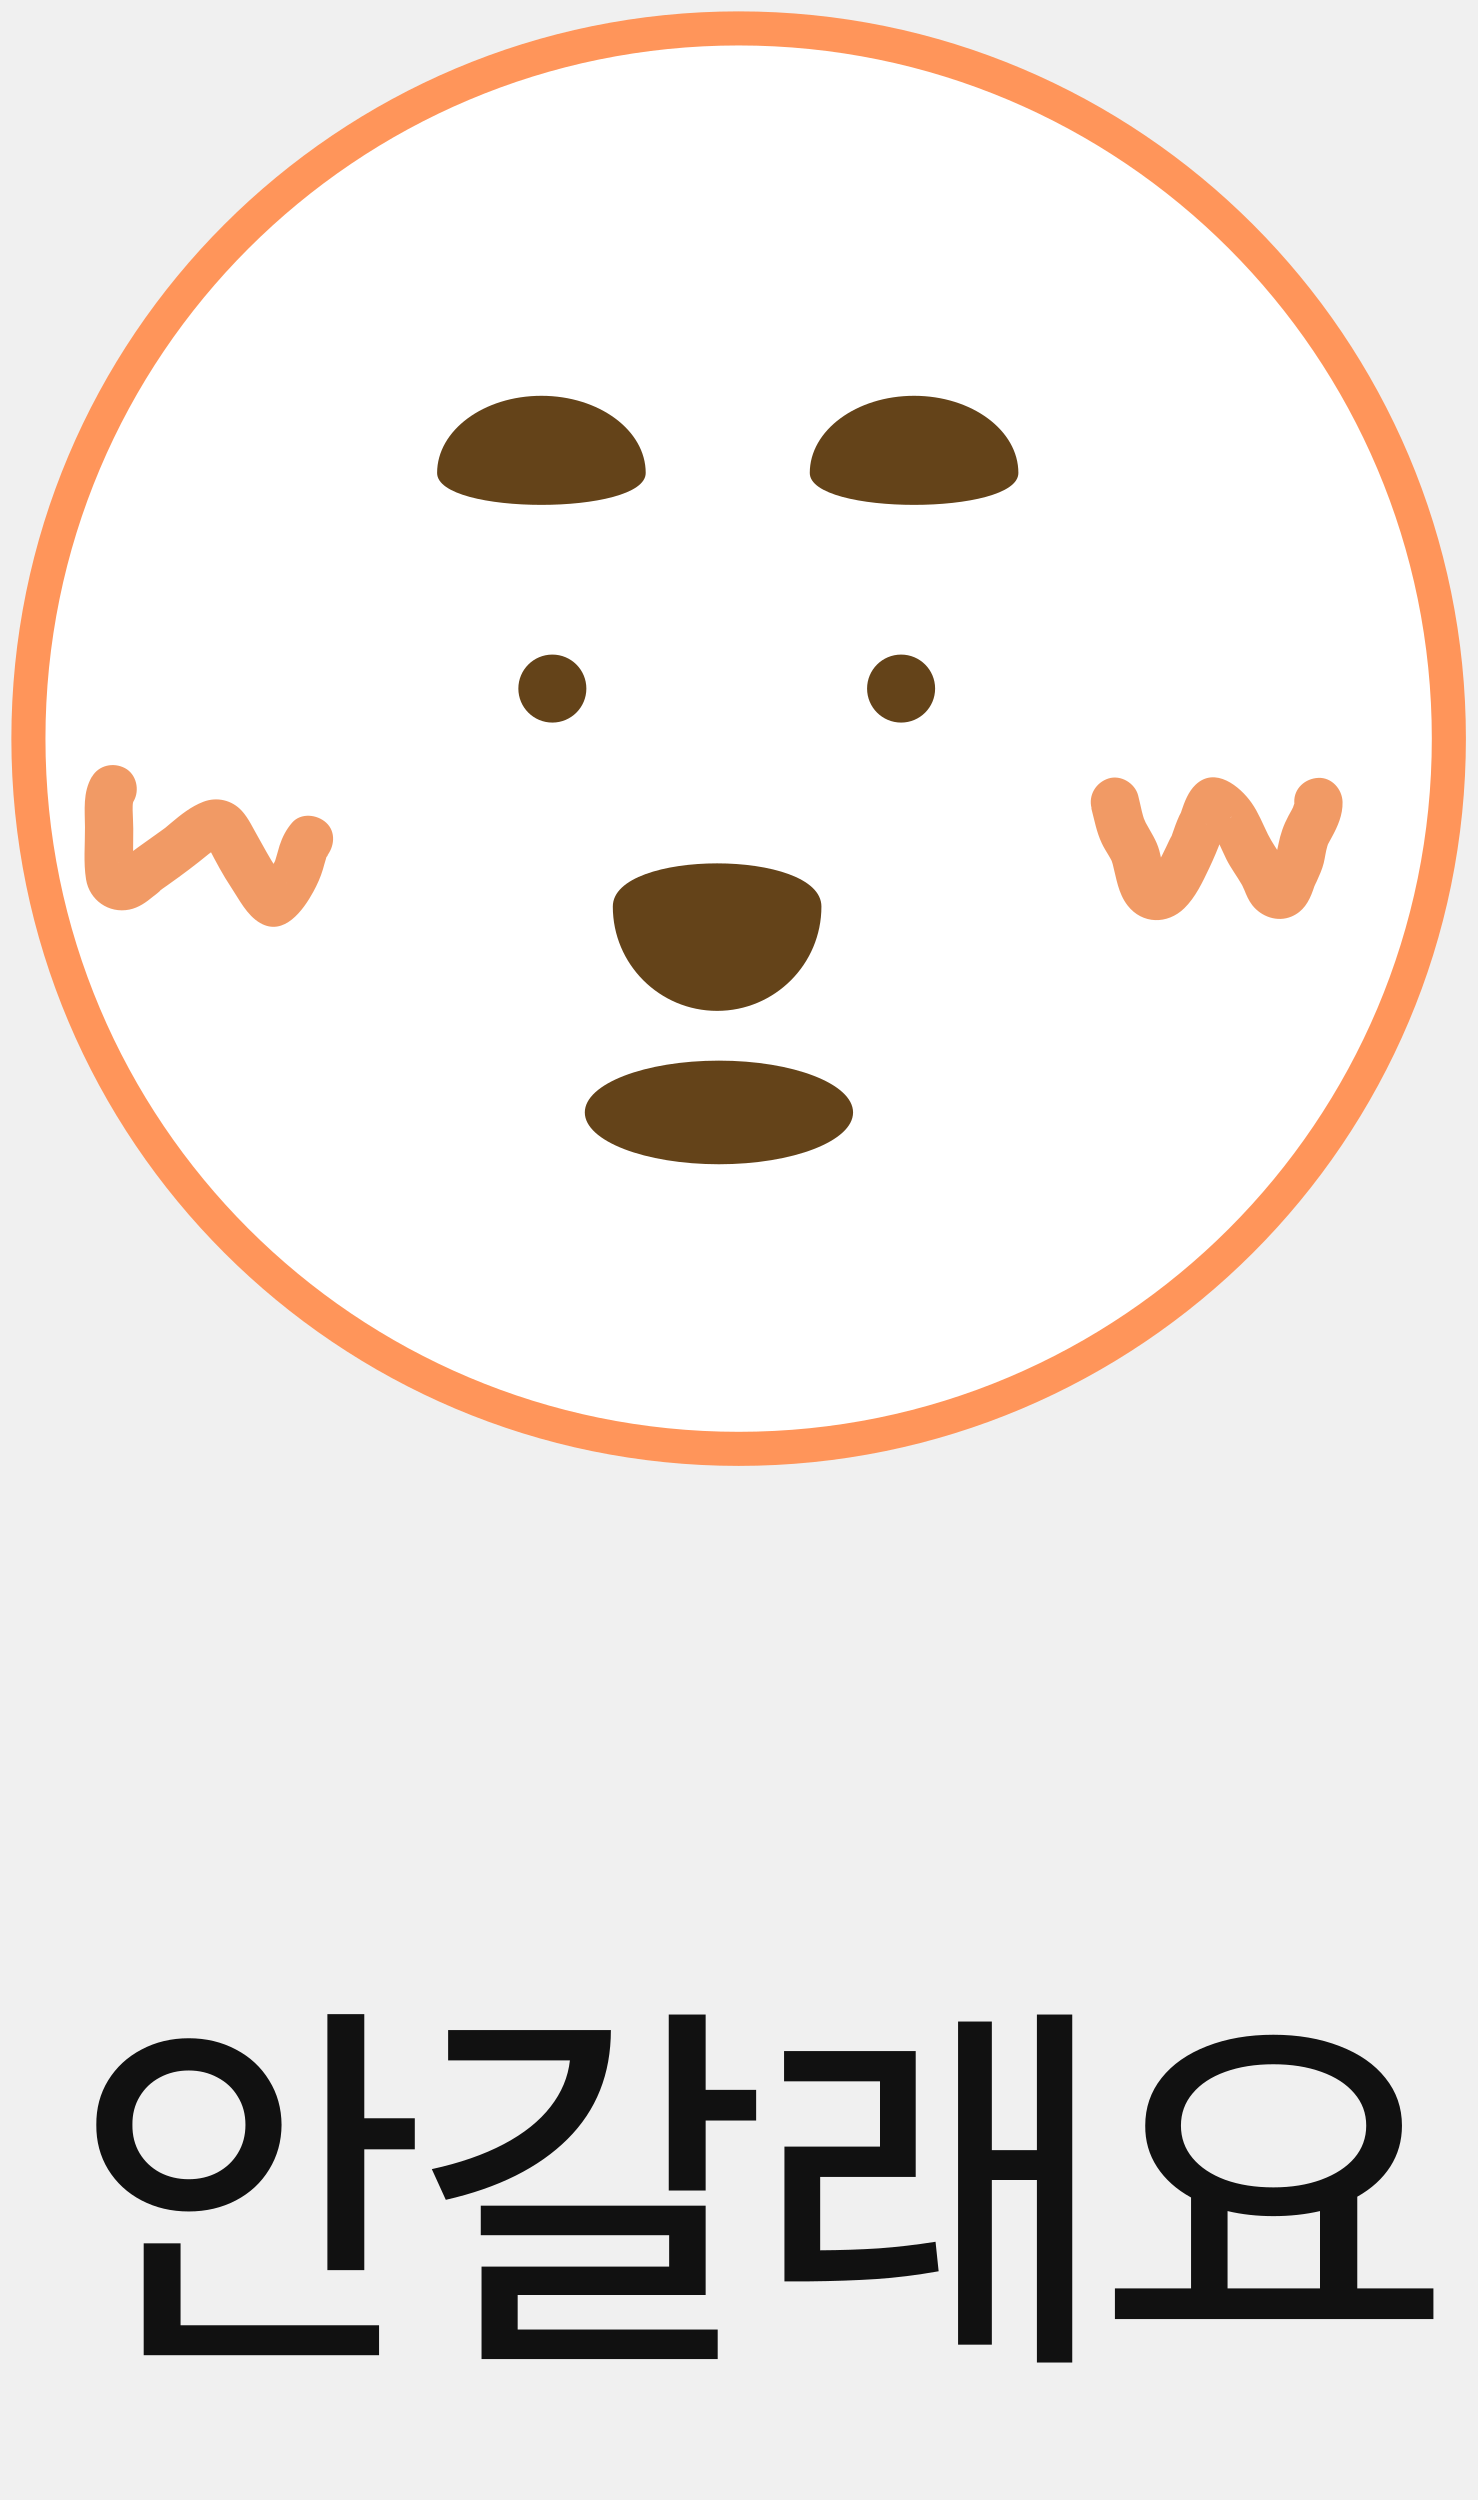
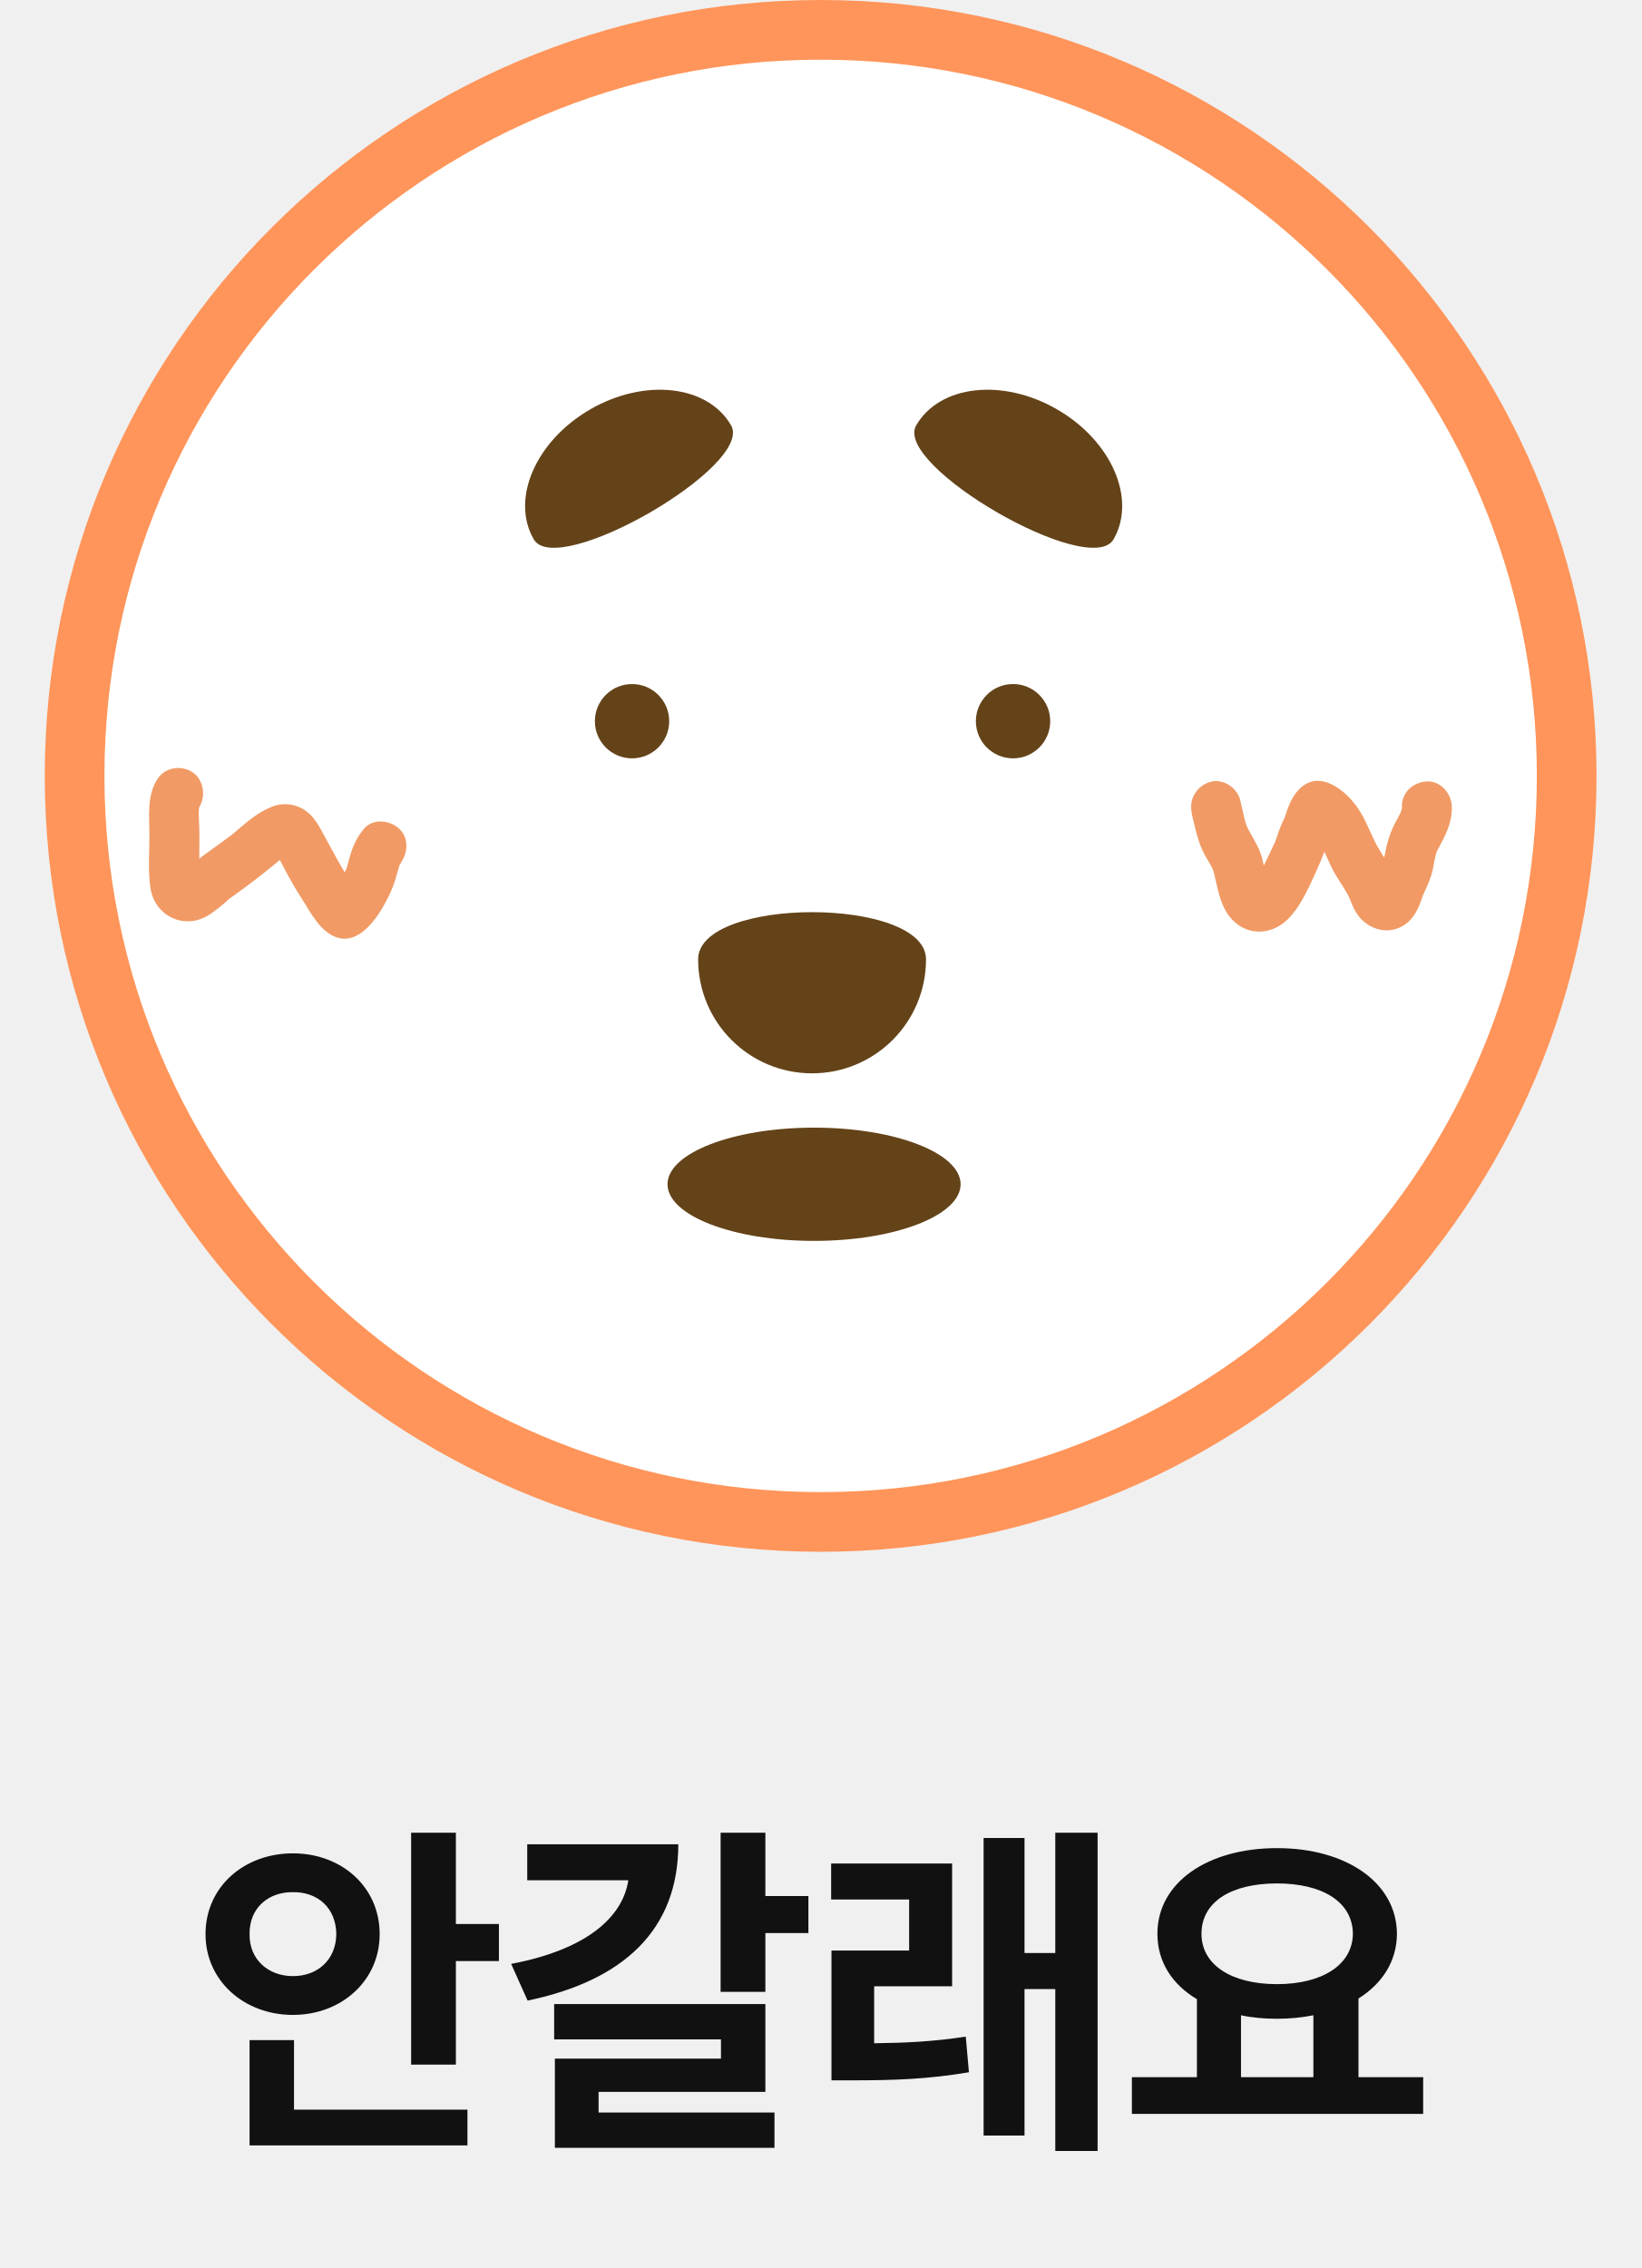
- <svg xmlns="http://www.w3.org/2000/svg" width="52" height="88" viewBox="0 0 52 88" fill="none">
-   <g clip-path="url(#clip0_2599_11493)">
-     <path d="M26 51C39.807 51 51 39.807 51 26C51 12.193 39.807 1 26 1C12.193 1 1 12.193 1 26C1 39.807 12.193 51 26 51Z" fill="white" stroke="#FF955A" stroke-width="1.2" stroke-miterlimit="10" stroke-linecap="round" />
-     <path d="M28.504 16.648C28.504 18.147 35.847 18.147 35.847 16.648C35.847 15.148 34.204 13.932 32.176 13.932C30.148 13.932 28.504 15.148 28.504 16.648Z" fill="#644319" />
-     <path d="M22.729 16.648C22.729 18.147 15.386 18.147 15.386 16.648C15.386 15.148 17.029 13.932 19.058 13.932C21.086 13.932 22.729 15.148 22.729 16.648Z" fill="#644319" />
-     <path d="M3.235 27.337C2.908 27.9 2.988 28.5 2.991 29.12C2.995 29.739 2.933 30.357 3.029 30.956C3.148 31.686 3.828 32.166 4.557 32.017C4.88 31.951 5.144 31.762 5.394 31.554C5.413 31.539 5.654 31.36 5.649 31.333L5.567 31.394C5.615 31.36 5.664 31.324 5.711 31.29C5.783 31.239 5.855 31.188 5.928 31.137C6.415 30.793 6.888 30.438 7.348 30.06C7.369 30.043 7.562 29.904 7.403 30.015C7.45 29.981 7.498 29.947 7.549 29.915C7.6 29.883 7.647 29.858 7.694 29.828C7.86 29.72 7.581 29.856 7.69 29.828C7.773 29.807 7.49 29.815 7.473 29.809C7.441 29.8 7.197 29.616 7.294 29.722C7.275 29.701 7.192 29.556 7.254 29.679C7.288 29.745 7.326 29.809 7.362 29.875C7.598 30.332 7.851 30.808 8.136 31.235C8.421 31.662 8.684 32.213 9.156 32.489C10 32.978 10.678 32.034 11.029 31.39C11.167 31.137 11.286 30.874 11.367 30.599C11.401 30.482 11.431 30.363 11.469 30.245C11.484 30.196 11.496 30.136 11.522 30.09C11.362 30.357 11.704 29.904 11.482 30.16C11.773 29.824 11.838 29.284 11.482 28.959C11.163 28.666 10.591 28.6 10.281 28.959C10.074 29.201 9.941 29.458 9.841 29.762C9.807 29.868 9.779 29.975 9.749 30.083C9.732 30.145 9.713 30.208 9.694 30.27L9.673 30.328C9.645 30.402 9.645 30.404 9.673 30.336C9.698 30.279 9.7 30.272 9.681 30.31C9.669 30.332 9.658 30.355 9.645 30.378C9.622 30.421 9.6 30.463 9.577 30.506C9.526 30.6 9.473 30.695 9.416 30.787C9.386 30.835 9.354 30.882 9.324 30.929C9.239 31.059 9.386 30.88 9.316 30.94C9.279 30.973 9.245 31.016 9.211 31.052C9.101 31.175 9.347 30.969 9.205 31.048H10.062C9.919 30.976 10.104 31.091 10.096 31.093C10.085 31.093 10.011 31.01 10.013 31.012C9.996 30.995 9.947 30.916 10.002 31.001C10.066 31.099 9.992 30.98 9.977 30.956C9.889 30.818 9.809 30.672 9.715 30.536C9.475 30.192 9.294 29.822 9.084 29.46C8.906 29.154 8.752 28.806 8.514 28.544C8.168 28.162 7.635 28.038 7.156 28.223C6.72 28.391 6.368 28.676 6.013 28.974C5.953 29.025 5.892 29.075 5.834 29.125C5.715 29.226 5.845 29.12 5.864 29.105C5.819 29.142 5.768 29.177 5.72 29.21C5.53 29.35 5.337 29.486 5.144 29.622C4.952 29.758 4.765 29.89 4.582 30.032C4.502 30.092 4.427 30.157 4.351 30.223C4.317 30.253 4.281 30.283 4.247 30.313C4.13 30.417 4.308 30.287 4.227 30.332C4.202 30.346 4.162 30.368 4.14 30.387C4.221 30.313 4.249 30.359 4.166 30.374C4.327 30.344 4.472 30.37 4.593 30.489C4.642 30.536 4.661 30.589 4.693 30.646C4.755 30.755 4.706 30.678 4.693 30.634C4.646 30.457 4.697 30.816 4.689 30.584C4.676 30.115 4.693 29.641 4.691 29.173C4.691 28.956 4.672 28.738 4.669 28.519C4.669 28.423 4.669 28.327 4.678 28.228C4.665 28.402 4.67 28.291 4.684 28.247C4.733 28.077 4.608 28.366 4.704 28.202C4.927 27.817 4.806 27.254 4.4 27.039C3.994 26.823 3.475 26.933 3.237 27.343L3.235 27.337Z" fill="#F19A65" />
-     <path d="M38.415 28.455C38.525 28.874 38.597 29.286 38.782 29.681C38.852 29.832 38.942 29.972 39.027 30.115C39.072 30.193 39.118 30.27 39.156 30.351C39.103 30.236 39.154 30.364 39.167 30.416C39.299 30.922 39.358 31.443 39.69 31.872C40.206 32.538 41.095 32.548 41.686 31.972C42.083 31.584 42.328 31.054 42.563 30.561C42.723 30.221 42.87 29.881 42.997 29.526C42.997 29.522 43.048 29.398 43.016 29.473C42.978 29.558 43.056 29.396 43.065 29.375C43.12 29.254 43.171 29.129 43.218 29.003C43.229 28.973 43.241 28.942 43.252 28.91C43.259 28.891 43.312 28.754 43.269 28.857C43.225 28.961 43.28 28.84 43.293 28.814C43.325 28.75 43.41 28.689 43.278 28.827L42.678 29.076C42.691 29.076 42.472 29.037 42.557 29.061C42.642 29.086 42.444 29.007 42.455 29.012C42.58 29.075 42.478 29.052 42.436 28.978C42.455 29.014 42.515 29.05 42.546 29.08C42.563 29.099 42.58 29.122 42.598 29.139C42.672 29.205 42.512 29.007 42.566 29.095C42.691 29.301 42.816 29.498 42.921 29.715C43.006 29.89 43.082 30.072 43.169 30.247C43.327 30.563 43.543 30.842 43.717 31.148C43.733 31.178 43.749 31.216 43.769 31.245C43.815 31.305 43.73 31.165 43.733 31.156C43.724 31.178 43.786 31.29 43.796 31.316C43.875 31.513 43.949 31.69 44.077 31.858C44.396 32.27 44.963 32.472 45.46 32.263C45.875 32.087 46.073 31.747 46.219 31.335C46.232 31.299 46.289 31.135 46.245 31.247C46.276 31.169 46.315 31.093 46.351 31.018C46.444 30.81 46.54 30.601 46.595 30.38C46.642 30.185 46.663 29.983 46.721 29.79C46.733 29.755 46.746 29.721 46.755 29.685C46.733 29.755 46.71 29.779 46.755 29.698C46.795 29.624 46.833 29.551 46.874 29.479C47.088 29.09 47.269 28.684 47.258 28.23C47.246 27.777 46.876 27.36 46.408 27.381C45.939 27.401 45.545 27.755 45.558 28.23C45.563 28.442 45.628 28.079 45.563 28.278C45.552 28.31 45.473 28.519 45.556 28.336C45.497 28.466 45.424 28.589 45.356 28.714C45.182 29.037 45.071 29.358 45.001 29.715C44.969 29.883 44.933 30.049 44.867 30.208C44.929 30.055 44.818 30.306 44.816 30.31C44.763 30.427 44.71 30.546 44.663 30.667C44.634 30.737 44.606 30.808 44.585 30.882C44.534 31.061 44.689 30.754 44.583 30.891C44.706 30.733 44.768 30.729 44.974 30.699C45.088 30.64 45.191 30.644 45.286 30.71C45.356 30.748 45.412 30.801 45.454 30.867C45.475 30.856 45.282 30.625 45.439 30.861C45.41 30.818 45.395 30.75 45.377 30.701C45.309 30.529 45.239 30.37 45.144 30.213C44.976 29.932 44.778 29.666 44.632 29.371C44.446 28.995 44.296 28.602 44.054 28.259C43.645 27.677 42.77 26.967 42.083 27.624C41.828 27.868 41.696 28.221 41.586 28.548C41.535 28.701 41.599 28.535 41.605 28.514C41.59 28.58 41.539 28.652 41.511 28.714C41.412 28.931 41.333 29.156 41.256 29.381C41.171 29.622 41.329 29.25 41.21 29.479C41.195 29.509 41.18 29.537 41.165 29.567C41.125 29.647 41.09 29.728 41.052 29.807C40.955 30.011 40.855 30.213 40.744 30.408C40.685 30.508 40.623 30.602 40.559 30.699C40.455 30.857 40.689 30.567 40.559 30.693C40.538 30.714 40.512 30.74 40.491 30.765C40.387 30.891 40.659 30.672 40.525 30.744C40.391 30.816 40.733 30.688 40.587 30.721L40.734 30.701C40.644 30.699 40.678 30.704 40.84 30.718C40.982 30.786 41.014 30.799 40.938 30.757C41.056 30.856 41.082 30.874 41.02 30.816C40.914 30.714 41.099 30.995 41.05 30.852C41.035 30.825 41.02 30.799 41.006 30.771C40.969 30.691 40.978 30.714 41.035 30.84C41.035 30.757 40.967 30.633 40.944 30.552C40.891 30.349 40.863 30.144 40.808 29.942C40.71 29.577 40.502 29.282 40.327 28.956C40.317 28.939 40.228 28.714 40.283 28.871C40.247 28.767 40.219 28.663 40.192 28.555C40.147 28.37 40.111 28.181 40.062 27.996C39.949 27.566 39.45 27.264 39.016 27.403C38.581 27.543 38.302 27.987 38.423 28.45L38.415 28.455Z" fill="#F19A65" />
-     <path d="M28.914 31.911C28.914 29.883 21.571 29.883 21.571 31.911C21.571 33.94 23.214 35.583 25.243 35.583C27.271 35.583 28.914 33.94 28.914 31.911Z" fill="#644319" />
-     <path d="M19.443 25.435C20.104 25.435 20.64 24.899 20.64 24.238C20.64 23.577 20.104 23.041 19.443 23.041C18.782 23.041 18.246 23.577 18.246 24.238C18.246 24.899 18.782 25.435 19.443 25.435Z" fill="#644319" />
-     <path d="M31.719 25.435C32.38 25.435 32.916 24.899 32.916 24.238C32.916 23.577 32.38 23.041 31.719 23.041C31.058 23.041 30.521 23.577 30.521 24.238C30.521 24.899 31.058 25.435 31.719 25.435Z" fill="#644319" />
-     <path d="M25.307 40.982C27.915 40.982 30.028 40.165 30.028 39.158C30.028 38.15 27.915 37.334 25.307 37.334C22.699 37.334 20.585 38.15 20.585 39.158C20.585 40.165 22.699 40.982 25.307 40.982Z" fill="#644319" />
+ <svg xmlns="http://www.w3.org/2000/svg" width="55" height="76" viewBox="0 0 55 76" fill="none">
+   <g clip-path="url(#clip0_4176_21438)">
+     <path d="M27.5 51C41.307 51 52.5 39.807 52.5 26C52.5 12.193 41.307 1 27.5 1C13.693 1 2.5 12.193 2.5 26C2.5 39.807 13.693 51 27.5 51Z" fill="white" stroke="#FF955A" stroke-width="2" stroke-miterlimit="10" stroke-linecap="round" />
+     <path d="M5.248 26.143C4.925 26.708 5.004 27.312 5.007 27.934C5.011 28.557 4.95 29.177 5.045 29.779C5.162 30.513 5.832 30.995 6.551 30.846C6.869 30.779 7.13 30.589 7.376 30.381C7.394 30.365 7.633 30.185 7.627 30.159L7.547 30.219C7.594 30.185 7.642 30.149 7.689 30.115C7.759 30.064 7.83 30.012 7.903 29.961C8.383 29.616 8.849 29.259 9.303 28.879C9.323 28.862 9.513 28.722 9.357 28.834C9.404 28.8 9.45 28.765 9.5 28.733C9.551 28.701 9.597 28.676 9.644 28.646C9.808 28.538 9.532 28.674 9.64 28.646C9.722 28.625 9.443 28.633 9.426 28.627C9.394 28.617 9.154 28.433 9.249 28.54C9.23 28.519 9.148 28.373 9.21 28.496C9.243 28.562 9.281 28.627 9.316 28.693C9.549 29.153 9.798 29.631 10.079 30.06C10.361 30.489 10.619 31.043 11.085 31.32C11.917 31.811 12.586 30.863 12.932 30.215C13.068 29.961 13.185 29.697 13.265 29.42C13.299 29.302 13.329 29.183 13.366 29.065C13.381 29.016 13.392 28.955 13.418 28.91C13.26 29.177 13.597 28.722 13.379 28.98C13.666 28.642 13.729 28.099 13.379 27.773C13.064 27.479 12.5 27.412 12.195 27.773C11.99 28.016 11.86 28.274 11.761 28.579C11.727 28.686 11.699 28.794 11.67 28.902C11.653 28.965 11.634 29.027 11.616 29.09L11.595 29.149C11.567 29.223 11.567 29.225 11.595 29.156C11.619 29.099 11.621 29.092 11.603 29.13C11.591 29.153 11.58 29.175 11.567 29.198C11.545 29.242 11.523 29.284 11.5 29.327C11.45 29.422 11.398 29.517 11.342 29.61C11.312 29.657 11.28 29.705 11.251 29.752C11.167 29.883 11.312 29.703 11.243 29.764C11.206 29.796 11.172 29.84 11.139 29.876C11.031 29.999 11.273 29.792 11.133 29.872H11.979C11.837 29.8 12.02 29.916 12.012 29.917C12.001 29.917 11.928 29.834 11.93 29.836C11.914 29.819 11.865 29.739 11.919 29.824C11.982 29.923 11.91 29.804 11.895 29.779C11.807 29.64 11.729 29.494 11.636 29.358C11.4 29.012 11.221 28.64 11.014 28.276C10.839 27.968 10.687 27.619 10.452 27.355C10.111 26.972 9.586 26.847 9.113 27.033C8.683 27.202 8.337 27.488 7.987 27.788C7.927 27.839 7.867 27.889 7.81 27.94C7.692 28.041 7.821 27.934 7.839 27.919C7.795 27.957 7.745 27.991 7.698 28.025C7.51 28.166 7.32 28.302 7.13 28.439C6.94 28.576 6.756 28.709 6.575 28.851C6.497 28.912 6.422 28.976 6.348 29.043C6.314 29.073 6.279 29.103 6.246 29.134C6.13 29.238 6.305 29.107 6.225 29.153C6.201 29.166 6.162 29.189 6.139 29.208C6.22 29.134 6.247 29.179 6.166 29.194C6.324 29.164 6.467 29.191 6.586 29.31C6.635 29.358 6.653 29.411 6.685 29.468C6.746 29.578 6.698 29.5 6.685 29.456C6.638 29.278 6.689 29.639 6.681 29.405C6.668 28.934 6.685 28.458 6.683 27.987C6.683 27.769 6.665 27.551 6.661 27.331C6.661 27.234 6.661 27.137 6.67 27.038C6.657 27.213 6.663 27.101 6.676 27.057C6.724 26.887 6.601 27.177 6.696 27.012C6.916 26.625 6.797 26.059 6.396 25.843C5.996 25.627 5.484 25.737 5.249 26.148L5.248 26.143Z" fill="#F19A65" />
+     <path d="M39.934 27.266C40.042 27.687 40.113 28.101 40.296 28.497C40.365 28.649 40.454 28.79 40.538 28.934C40.583 29.012 40.627 29.09 40.664 29.171C40.612 29.055 40.663 29.184 40.676 29.236C40.806 29.744 40.864 30.268 41.191 30.699C41.7 31.369 42.577 31.378 43.16 30.799C43.55 30.41 43.793 29.877 44.023 29.382C44.182 29.04 44.327 28.699 44.452 28.342C44.452 28.338 44.502 28.213 44.47 28.289C44.433 28.374 44.509 28.211 44.519 28.19C44.573 28.069 44.623 27.943 44.67 27.816C44.681 27.786 44.692 27.755 44.703 27.723C44.711 27.704 44.763 27.566 44.72 27.67C44.677 27.774 44.731 27.653 44.744 27.626C44.776 27.562 44.859 27.501 44.729 27.64L44.137 27.89C44.15 27.89 43.934 27.85 44.018 27.875C44.102 27.9 43.906 27.82 43.917 27.826C44.04 27.888 43.94 27.865 43.899 27.791C43.917 27.828 43.977 27.863 44.007 27.894C44.023 27.913 44.04 27.936 44.059 27.953C44.131 28.019 43.973 27.82 44.027 27.909C44.15 28.116 44.273 28.313 44.377 28.532C44.461 28.708 44.535 28.89 44.621 29.067C44.778 29.384 44.99 29.665 45.161 29.972C45.178 30.002 45.193 30.04 45.213 30.069C45.258 30.13 45.174 29.989 45.178 29.98C45.169 30.002 45.23 30.114 45.239 30.141C45.318 30.338 45.39 30.517 45.517 30.686C45.831 31.099 46.39 31.302 46.88 31.092C47.289 30.915 47.485 30.574 47.628 30.16C47.641 30.124 47.697 29.959 47.654 30.071C47.684 29.993 47.723 29.917 47.759 29.841C47.85 29.632 47.945 29.422 47.999 29.2C48.045 29.004 48.066 28.801 48.124 28.608C48.135 28.571 48.148 28.537 48.157 28.501C48.135 28.571 48.112 28.596 48.157 28.515C48.196 28.441 48.233 28.366 48.274 28.294C48.485 27.903 48.664 27.495 48.652 27.04C48.641 26.584 48.276 26.165 47.815 26.186C47.353 26.207 46.964 26.562 46.977 27.04C46.982 27.252 47.045 26.888 46.982 27.087C46.971 27.12 46.893 27.33 46.975 27.146C46.917 27.277 46.844 27.401 46.777 27.526C46.606 27.85 46.496 28.173 46.427 28.532C46.396 28.701 46.36 28.867 46.295 29.027C46.356 28.873 46.247 29.126 46.245 29.129C46.193 29.247 46.141 29.367 46.094 29.488C46.066 29.558 46.038 29.63 46.018 29.704C45.967 29.885 46.12 29.575 46.016 29.714C46.137 29.555 46.198 29.551 46.401 29.52C46.513 29.462 46.615 29.465 46.709 29.532C46.777 29.57 46.833 29.623 46.874 29.689C46.895 29.678 46.705 29.446 46.859 29.683C46.831 29.64 46.816 29.572 46.798 29.522C46.731 29.349 46.662 29.19 46.569 29.033C46.403 28.75 46.208 28.482 46.064 28.186C45.88 27.808 45.733 27.414 45.494 27.068C45.09 26.484 44.228 25.77 43.55 26.431C43.299 26.675 43.169 27.03 43.061 27.359C43.011 27.512 43.074 27.345 43.079 27.325C43.065 27.391 43.014 27.463 42.986 27.526C42.889 27.744 42.811 27.97 42.735 28.196C42.651 28.439 42.808 28.065 42.69 28.294C42.675 28.325 42.66 28.353 42.646 28.384C42.606 28.463 42.571 28.545 42.534 28.625C42.439 28.829 42.34 29.033 42.23 29.228C42.173 29.329 42.111 29.424 42.048 29.52C41.946 29.68 42.176 29.387 42.048 29.515C42.027 29.535 42.001 29.562 41.981 29.587C41.878 29.714 42.147 29.494 42.014 29.566C41.882 29.638 42.219 29.509 42.076 29.543L42.221 29.522C42.132 29.52 42.165 29.526 42.325 29.539C42.465 29.608 42.497 29.621 42.422 29.579C42.538 29.678 42.564 29.697 42.502 29.638C42.398 29.535 42.58 29.818 42.532 29.674C42.517 29.648 42.502 29.621 42.489 29.592C42.452 29.513 42.461 29.535 42.517 29.663C42.517 29.579 42.45 29.454 42.428 29.372C42.376 29.169 42.348 28.962 42.294 28.759C42.197 28.393 41.992 28.097 41.819 27.769C41.809 27.752 41.722 27.526 41.776 27.683C41.741 27.579 41.713 27.474 41.687 27.366C41.642 27.18 41.607 26.991 41.558 26.805C41.446 26.372 40.955 26.068 40.527 26.209C40.098 26.349 39.823 26.795 39.942 27.26L39.934 27.266Z" fill="#F19A65" />
+     <path d="M30.702 14.254C29.922 15.604 36.536 19.422 37.315 18.072C38.095 16.721 37.248 14.771 35.421 13.717C33.594 12.662 31.482 12.903 30.702 14.254Z" fill="#644319" />
+     <path d="M24.499 14.254C25.279 15.604 18.666 19.423 17.886 18.072C17.106 16.721 17.953 14.772 19.78 13.717C21.607 12.662 23.72 12.903 24.499 14.254Z" fill="#644319" />
+     <path d="M31.031 32.148C31.031 30.039 23.395 30.039 23.395 32.148C23.395 34.258 25.103 35.967 27.213 35.967C29.322 35.967 31.031 34.258 31.031 32.148Z" fill="#644319" />
+     <path d="M21.18 25.412C21.868 25.412 22.425 24.855 22.425 24.167C22.425 23.479 21.868 22.922 21.18 22.922C20.492 22.922 19.935 23.479 19.935 24.167C19.935 24.855 20.492 25.412 21.18 25.412Z" fill="#644319" />
+     <path d="M33.947 25.412C34.635 25.412 35.193 24.855 35.193 24.167C35.193 23.479 34.635 22.922 33.947 22.922C33.26 22.922 32.702 23.479 32.702 24.167C32.702 24.855 33.26 25.412 33.947 25.412Z" fill="#644319" />
+     <path d="M27.279 41.582C29.991 41.582 32.19 40.732 32.19 39.684C32.19 38.637 29.991 37.787 27.279 37.787C24.568 37.787 22.369 38.637 22.369 39.684C22.369 40.732 24.568 41.582 27.279 41.582Z" fill="#644319" />
  </g>
-   <path d="M12.823 74.562H14.601V75.656H12.823V79.908H11.524V70.898H12.823V74.562ZM3.39 74.795C3.385 74.212 3.524 73.69 3.807 73.23C4.094 72.765 4.486 72.402 4.982 72.143C5.479 71.878 6.033 71.746 6.644 71.746C7.254 71.746 7.808 71.878 8.305 72.143C8.801 72.402 9.191 72.765 9.474 73.23C9.761 73.69 9.907 74.212 9.911 74.795C9.907 75.378 9.761 75.902 9.474 76.367C9.191 76.832 8.801 77.194 8.305 77.454C7.808 77.714 7.254 77.844 6.644 77.844C6.033 77.844 5.479 77.714 4.982 77.454C4.486 77.194 4.094 76.832 3.807 76.367C3.524 75.902 3.385 75.378 3.39 74.795ZM4.661 74.795C4.657 75.169 4.741 75.501 4.914 75.793C5.087 76.08 5.324 76.306 5.625 76.47C5.93 76.629 6.27 76.709 6.644 76.709C7.017 76.709 7.354 76.629 7.655 76.47C7.961 76.306 8.2 76.08 8.373 75.793C8.551 75.501 8.64 75.169 8.64 74.795C8.64 74.421 8.551 74.091 8.373 73.804C8.2 73.512 7.961 73.287 7.655 73.127C7.354 72.963 7.017 72.881 6.644 72.881C6.27 72.881 5.93 72.963 5.625 73.127C5.324 73.287 5.087 73.512 4.914 73.804C4.741 74.091 4.657 74.421 4.661 74.795ZM5.058 78.965H6.356V81.85H13.343V82.902H5.058V78.965ZM24.839 73.564H26.616V74.644H24.839V77.106H23.54V70.912H24.839V73.564ZM15.2 76.353C16.185 76.139 17.03 75.845 17.736 75.472C18.443 75.098 18.99 74.66 19.377 74.159C19.769 73.658 19.997 73.113 20.061 72.525H15.774V71.459H21.503C21.503 73.004 20.995 74.282 19.979 75.294C18.967 76.301 17.538 77.014 15.692 77.434L15.2 76.353ZM16.923 77.639H24.839V80.783H18.222V82H25.263V83.039H16.95V79.785H23.554V78.678H16.923V77.639ZM32.233 76.627H28.87V79.211C29.599 79.206 30.285 79.184 30.928 79.143C31.57 79.097 32.238 79.019 32.931 78.91L33.04 79.949C32.265 80.086 31.532 80.177 30.839 80.223C30.151 80.268 29.353 80.296 28.446 80.305H27.612V75.561H30.976V73.264H27.599V72.197H32.233V76.627ZM33.724 71.158H34.913V75.684H36.499V70.912H37.743V83.162H36.499V76.736H34.913V82.533H33.724V71.158ZM50.456 81.631H39.245V80.551H41.925V77.352C41.41 77.069 41.011 76.711 40.728 76.278C40.446 75.845 40.307 75.36 40.312 74.822C40.312 74.189 40.503 73.63 40.886 73.147C41.269 72.664 41.802 72.291 42.485 72.026C43.173 71.757 43.953 71.623 44.823 71.623C45.694 71.623 46.473 71.757 47.161 72.026C47.849 72.291 48.385 72.664 48.767 73.147C49.155 73.63 49.349 74.189 49.349 74.822C49.349 75.356 49.212 75.836 48.938 76.265C48.665 76.689 48.278 77.042 47.776 77.324V80.551H50.456V81.631ZM41.569 74.822C41.569 75.255 41.706 75.636 41.979 75.964C42.253 76.292 42.636 76.547 43.128 76.73C43.62 76.907 44.185 76.996 44.823 76.996C45.457 76.996 46.02 76.905 46.512 76.723C47.008 76.54 47.396 76.287 47.674 75.964C47.952 75.636 48.091 75.255 48.091 74.822C48.091 74.389 47.952 74.011 47.674 73.688C47.396 73.359 47.008 73.106 46.512 72.929C46.02 72.751 45.457 72.662 44.823 72.662C44.185 72.662 43.62 72.751 43.128 72.929C42.636 73.106 42.253 73.359 41.979 73.688C41.706 74.011 41.569 74.389 41.569 74.822ZM46.464 80.551V77.83C45.953 77.949 45.407 78.008 44.823 78.008C44.249 78.008 43.711 77.949 43.21 77.83V80.551H46.464Z" fill="#111111" />
+   <path d="M15.277 61.414V64.473H16.719V65.715H15.277V69.184H13.777V61.414H15.277ZM15.664 70.695V71.891H8.363V68.363H9.852V70.695H15.664ZM9.816 62.105C11.445 62.105 12.723 63.23 12.723 64.812C12.723 66.371 11.445 67.519 9.816 67.519C8.176 67.519 6.887 66.371 6.887 64.812C6.887 63.23 8.176 62.105 9.816 62.105ZM9.816 63.406C9.008 63.395 8.352 63.922 8.363 64.812C8.352 65.68 9.008 66.219 9.816 66.219C10.637 66.219 11.258 65.68 11.27 64.812C11.258 63.922 10.637 63.395 9.816 63.406ZM25.648 61.414V63.535H27.09V64.777H25.648V66.746H24.148V61.414H25.648ZM22.73 61.801C22.73 64.66 20.902 66.371 17.68 67.039L17.129 65.809C19.648 65.334 20.867 64.25 21.055 63.008H17.668V61.801H22.73ZM25.648 67.156V70.098H20.059V70.789H25.953V71.973H18.594V68.984H24.16V68.34H18.57V67.156H25.648ZM31.906 62.445V66.559H29.293V68.469C30.307 68.457 31.273 68.416 32.363 68.246L32.469 69.441C31.074 69.676 29.926 69.711 28.602 69.711H27.863V65.363H30.465V63.652H27.852V62.445H31.906ZM36.781 61.414V72.078H35.363V66.652H34.332V71.562H32.961V61.59H34.332V65.445H35.363V61.414H36.781ZM47.691 69.606V70.836H37.93V69.606H40.109V66.992C39.283 66.5 38.785 65.744 38.785 64.801C38.785 63.078 40.473 61.93 42.793 61.93C45.102 61.93 46.801 63.078 46.812 64.801C46.807 65.721 46.32 66.471 45.523 66.969V69.606H47.691ZM42.793 63.113C41.27 63.113 40.262 63.723 40.262 64.801C40.262 65.844 41.27 66.488 42.793 66.488C44.305 66.488 45.324 65.844 45.336 64.801C45.324 63.723 44.305 63.113 42.793 63.113ZM41.586 69.606H44.012V67.531C43.631 67.607 43.221 67.648 42.793 67.648C42.365 67.648 41.961 67.613 41.586 67.531V69.606Z" fill="#111111" />
  <defs>
-     <clipPath id="clip0_2599_11493">
-       <rect width="51.747" height="52" fill="white" />
+     <clipPath id="clip0_4176_21438">
+       <rect width="52" height="52" fill="white" transform="translate(1.5)" />
    </clipPath>
  </defs>
</svg>
